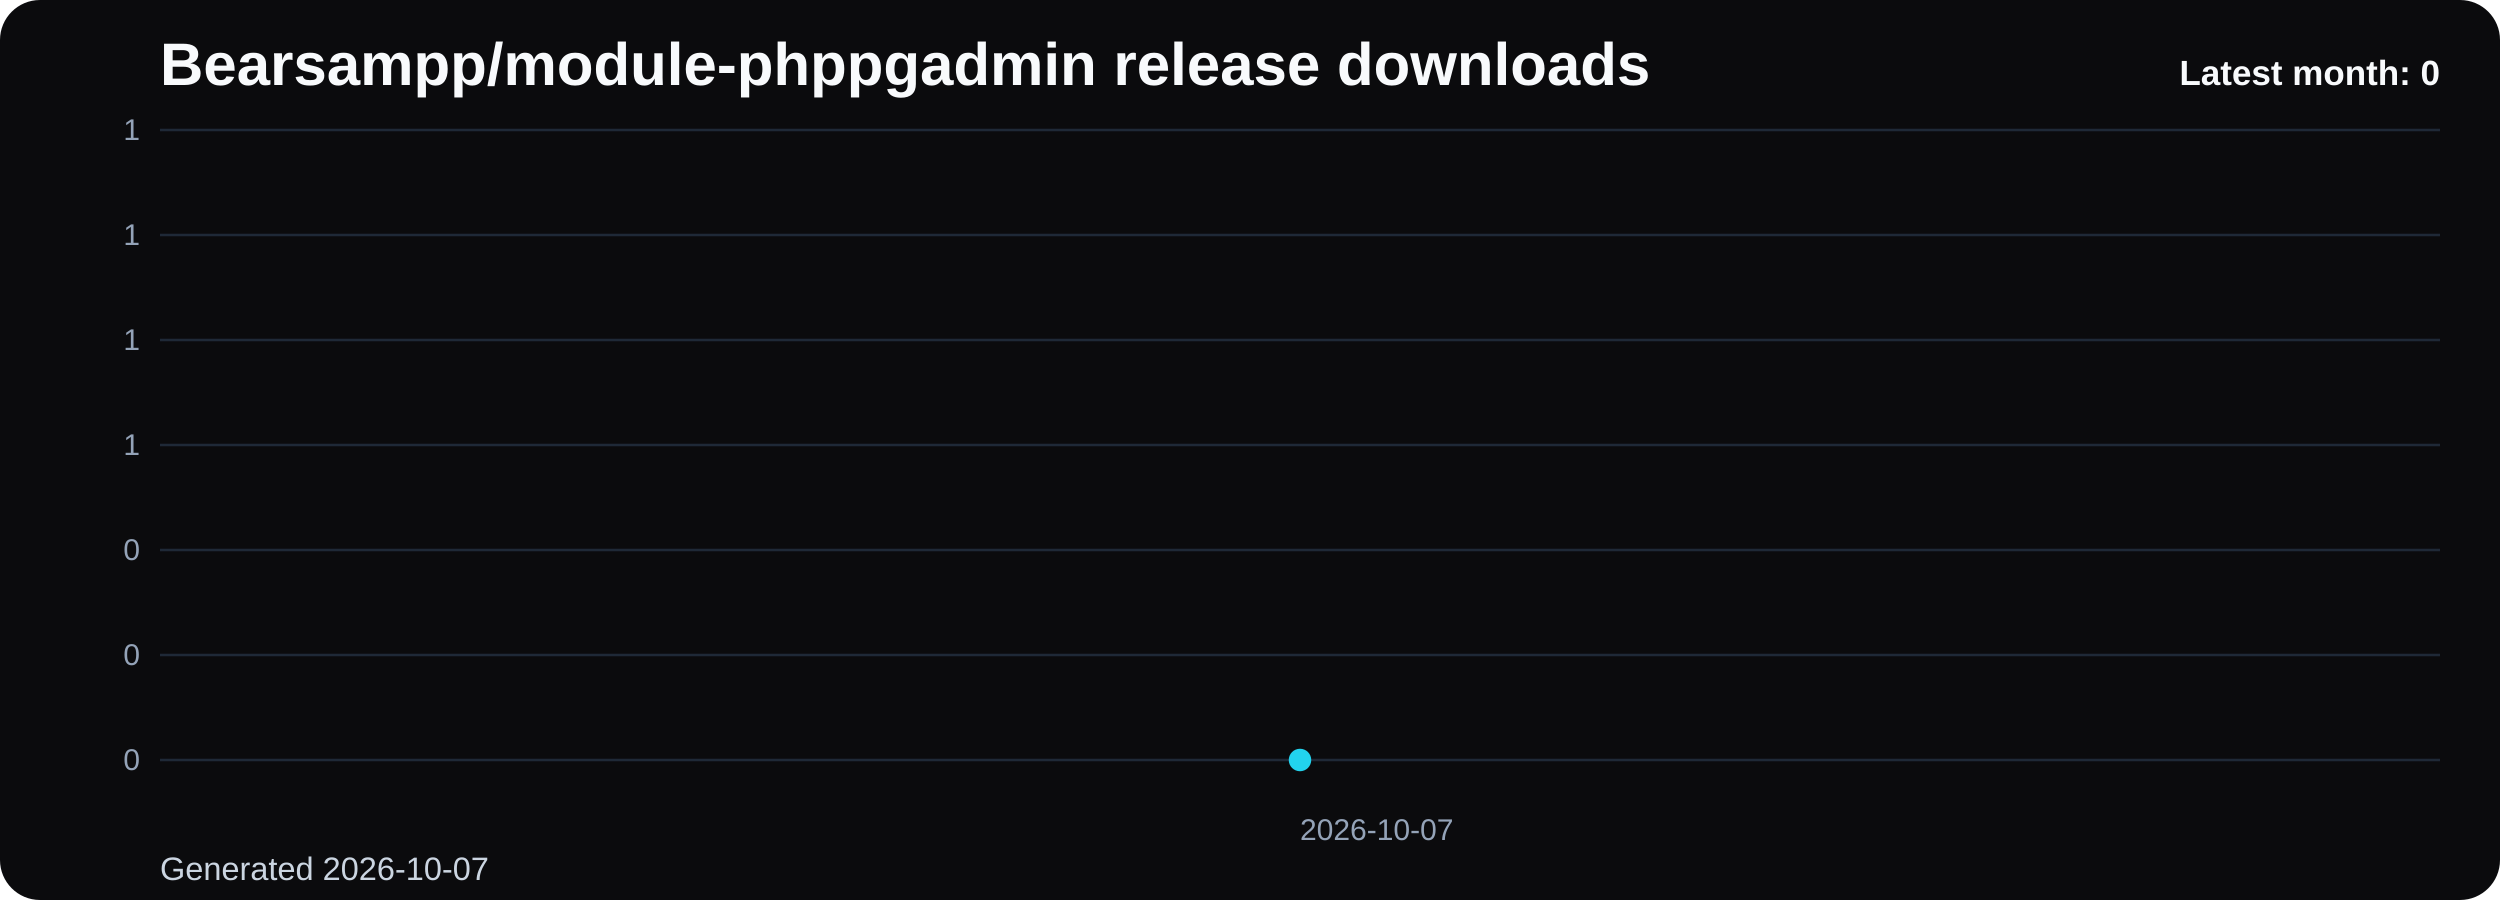
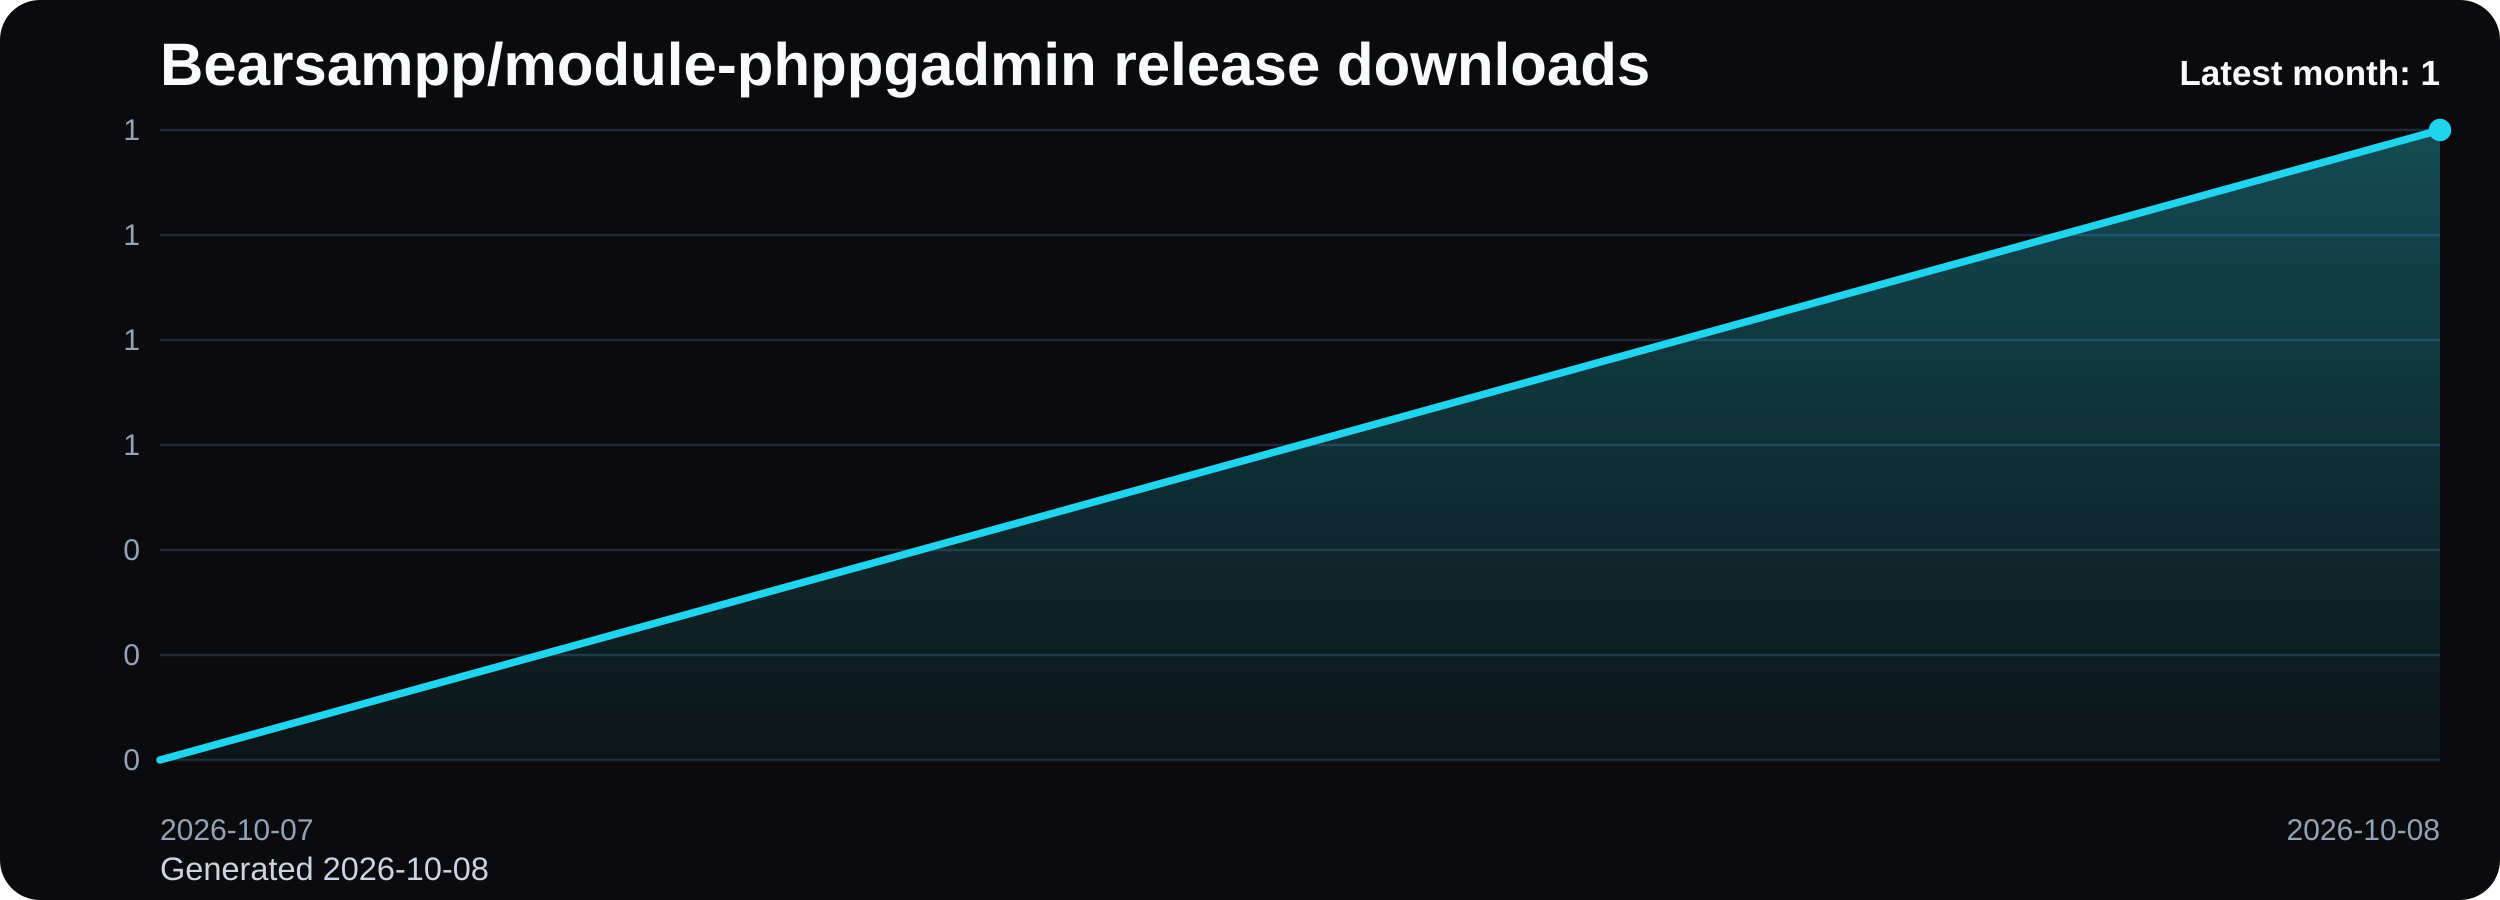
<svg xmlns="http://www.w3.org/2000/svg" viewBox="0 0 1000 360" role="img" aria-label="Bearsampp/module-phppgadmin release downloads chart">
  <defs>
    <linearGradient id="fill-monthly-black" x1="0" y1="0" x2="0" y2="1">
      <stop offset="0%" stop-color="#22d3ee" stop-opacity="0.32" />
      <stop offset="100%" stop-color="#22d3ee" stop-opacity="0.05" />
    </linearGradient>
    <style>
      .bg { fill: #0b0b0d; }
      .title { font: 700 24px Arial, sans-serif; fill: #f8fafc; }
      .sub { font: 400 13px Arial, sans-serif; fill: #cbd5e1; }
      .grid { stroke: #1f2937; stroke-width: 1; }
      .axis { font: 400 12px Arial, sans-serif; fill: #94a3b8; }
      .line { fill: none; stroke: #22d3ee; stroke-width: 3; stroke-linecap: round; stroke-linejoin: round; }
      .dot { fill: #22d3ee; }
      .value { font: 600 11px Arial, sans-serif; fill: #cbd5e1; }
      .latest { font: 700 14px Arial, sans-serif; fill: #f8fafc; }
    </style>
  </defs>
  <rect class="bg" x="0" y="0" width="1000" height="360" rx="16" />
  <text class="title" x="64" y="34">Bearsampp/module-phppgadmin release downloads</text>
-   <text class="sub" x="64" y="352">Generated 2026-10-07</text>
+   <text class="sub" x="64" y="352">Generated 2026-10-08</text>
  <line x1="64" y1="52.00" x2="976" y2="52.00" class="grid" />
  <text x="56" y="56.00" text-anchor="end" class="axis">1</text>
  <line x1="64" y1="94.00" x2="976" y2="94.00" class="grid" />
  <text x="56" y="98.00" text-anchor="end" class="axis">1</text>
  <line x1="64" y1="136.00" x2="976" y2="136.00" class="grid" />
  <text x="56" y="140.00" text-anchor="end" class="axis">1</text>
  <line x1="64" y1="178.00" x2="976" y2="178.00" class="grid" />
  <text x="56" y="182.00" text-anchor="end" class="axis">1</text>
  <line x1="64" y1="220.00" x2="976" y2="220.00" class="grid" />
  <text x="56" y="224.00" text-anchor="end" class="axis">0</text>
  <line x1="64" y1="262.00" x2="976" y2="262.00" class="grid" />
  <text x="56" y="266.00" text-anchor="end" class="axis">0</text>
  <line x1="64" y1="304.00" x2="976" y2="304.00" class="grid" />
  <text x="56" y="308.00" text-anchor="end" class="axis">0</text>
-   <path d="M 520.00 304 L 520.00 304.00 L 520.00 304 Z" fill="url(#fill-monthly-black)" />
-   <polyline class="line" points="520.00,304.00" />
-   <circle class="dot" cx="520.00" cy="304.00" r="4.5" />
-   <text class="axis" x="520.00" y="336" text-anchor="start">2026-10-07</text>
-   <text class="latest" x="976" y="34" text-anchor="end">Latest month: 0</text>
+   <path d="M 64.00 304 L 64.00 304.00 L 976.00 52.00 L 976.00 304 Z" fill="url(#fill-monthly-black)" />
+   <polyline class="line" points="64.00,304.00 976.00,52.00" />
+   <circle class="dot" cx="976.00" cy="52.00" r="4.5" />
+   <text class="axis" x="64.00" y="336" text-anchor="start">2026-10-07</text>
+   <text class="axis" x="976.00" y="336" text-anchor="end">2026-10-08</text>
+   <text class="latest" x="976" y="34" text-anchor="end">Latest month: 1</text>
</svg>
